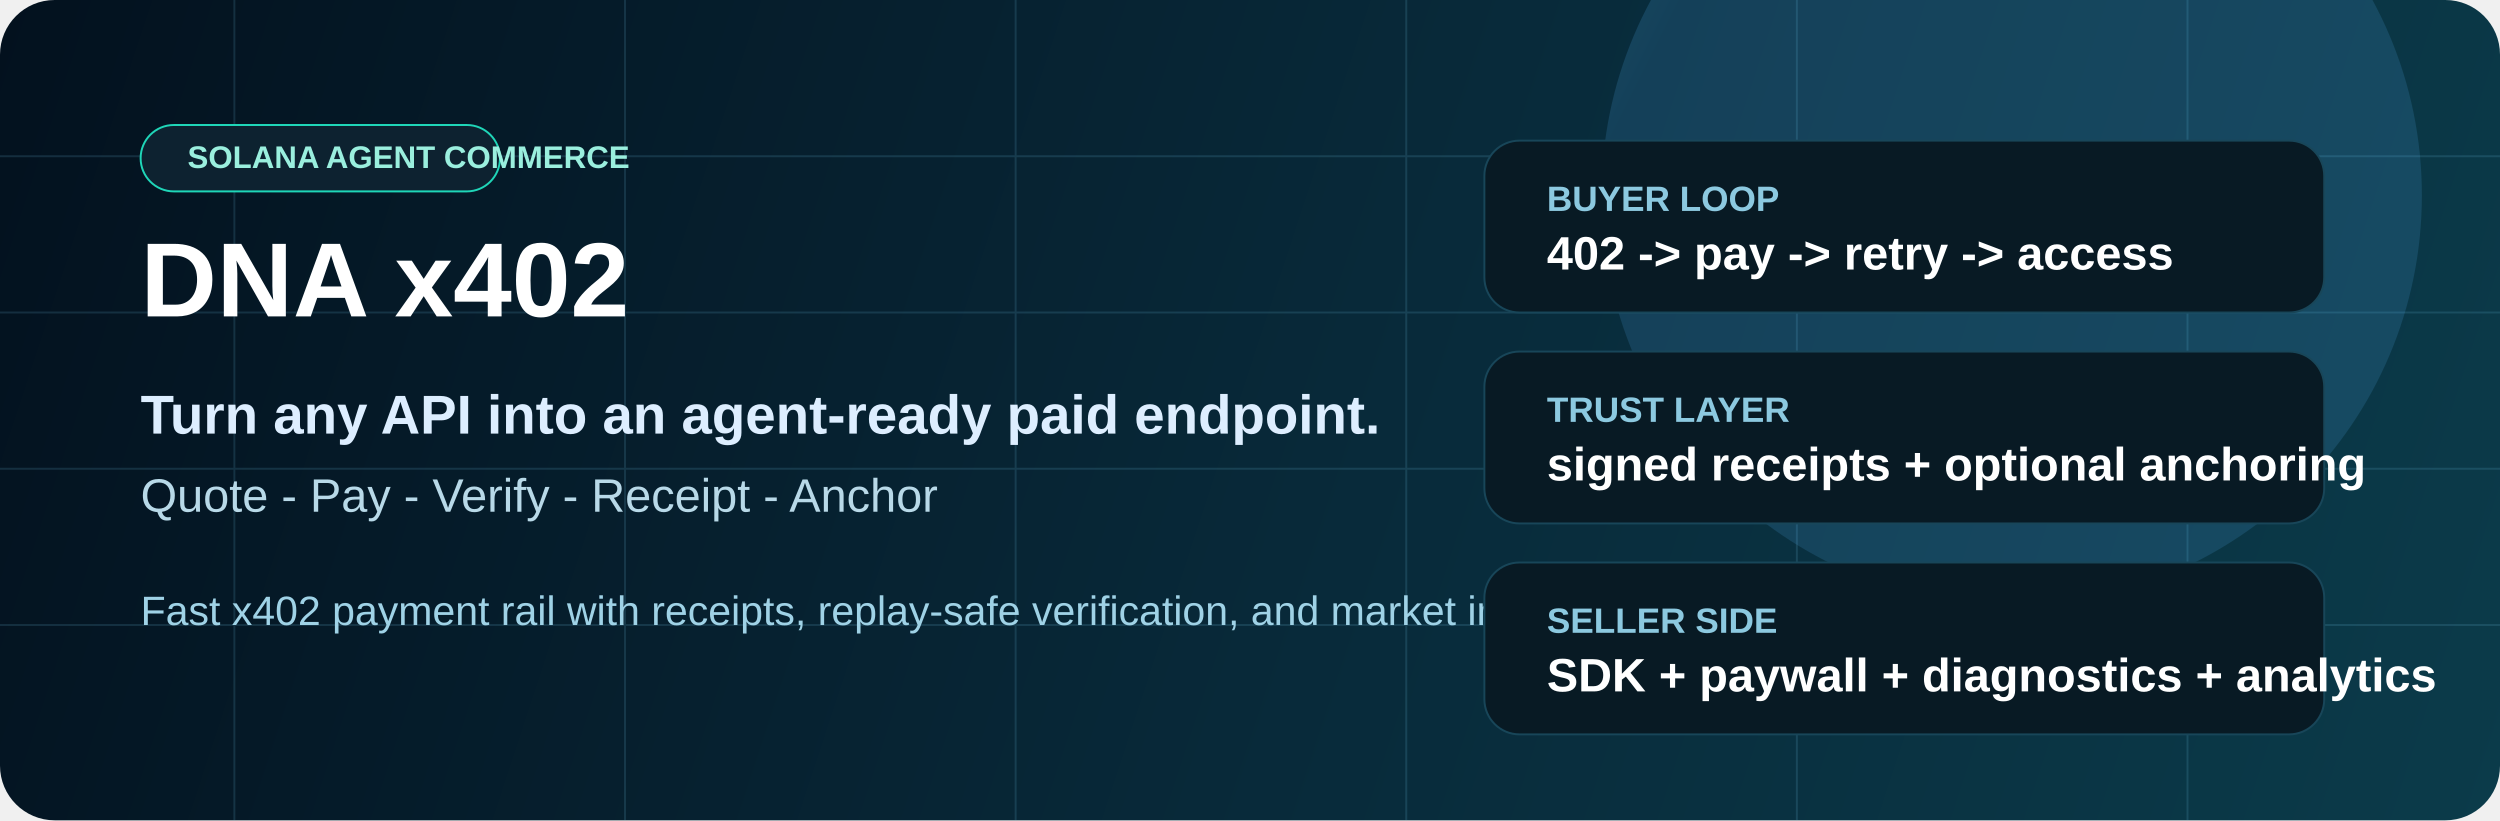
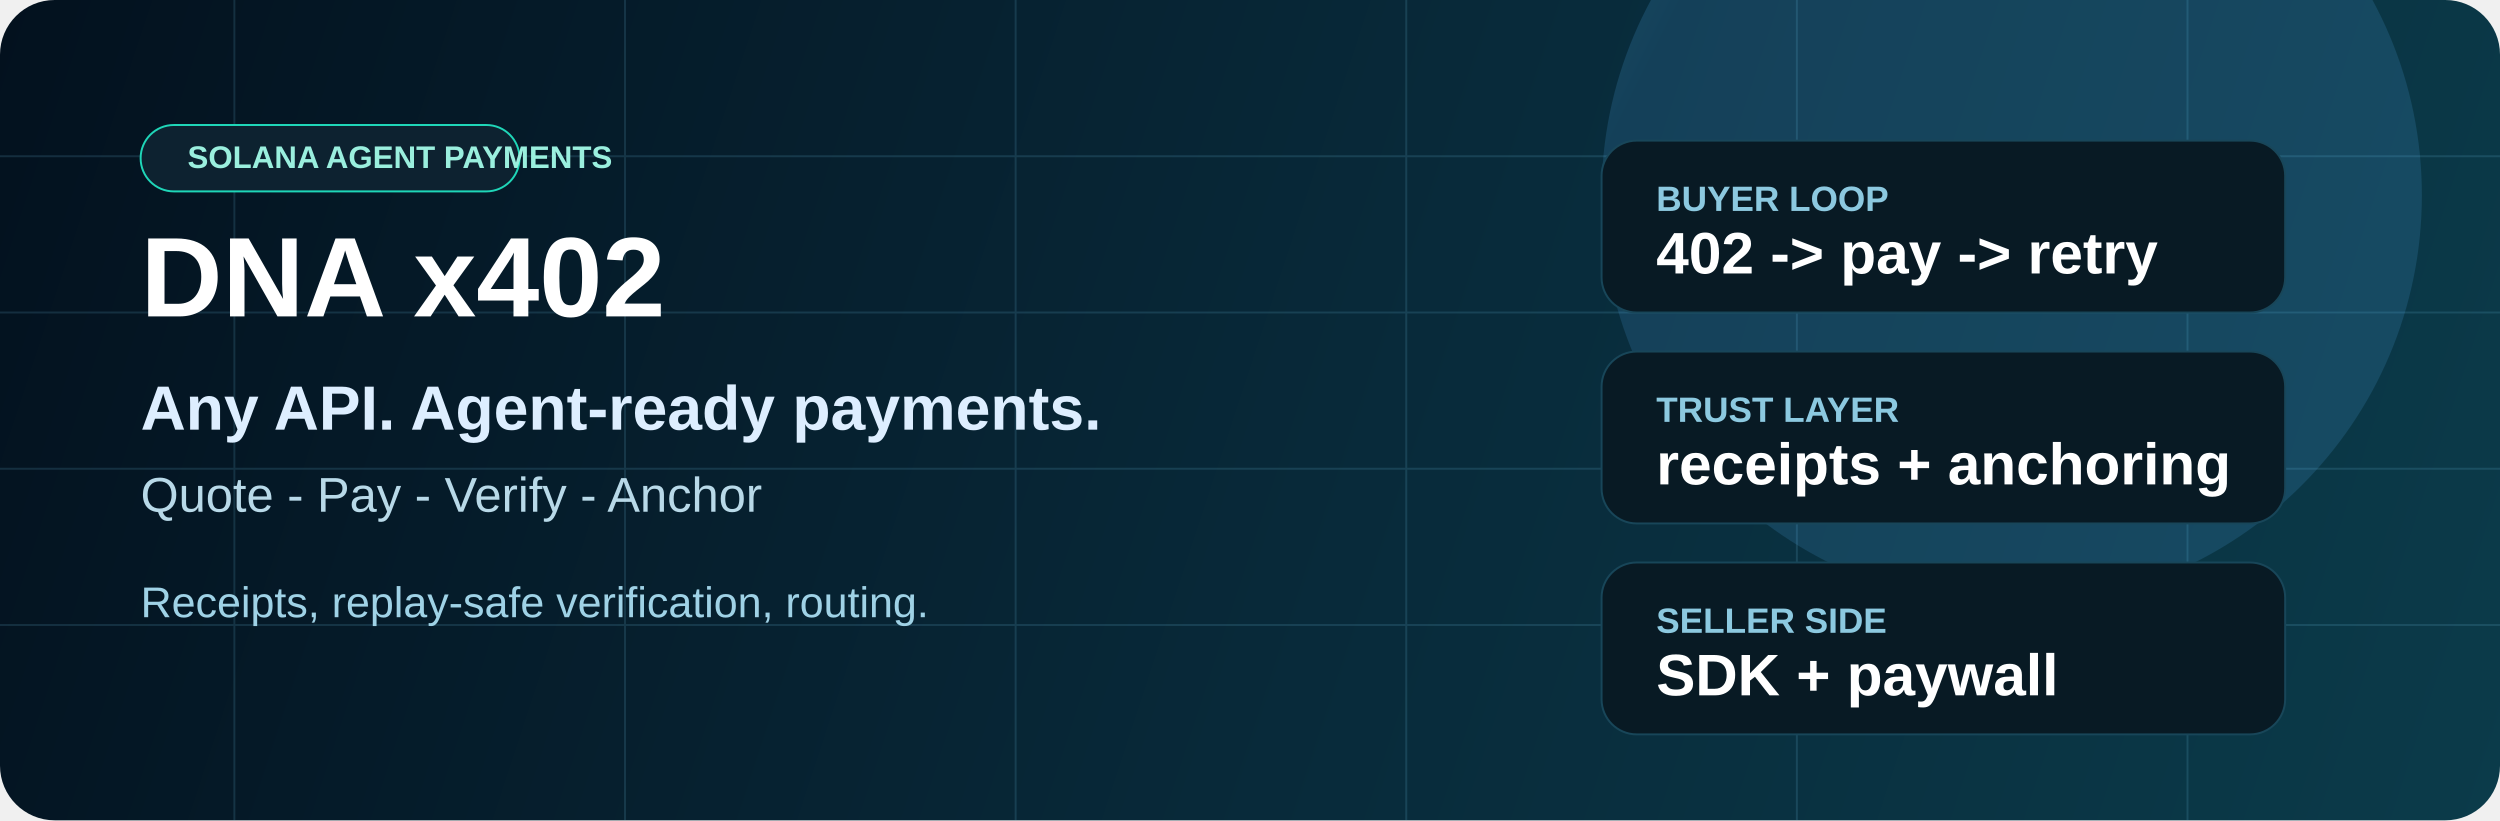
<svg xmlns="http://www.w3.org/2000/svg" width="1280" height="420" viewBox="0 0 1280 420" fill="none">
  <defs>
    <linearGradient id="bg" x1="0" y1="0" x2="1280" y2="420" gradientUnits="userSpaceOnUse">
      <stop stop-color="#03111E" />
      <stop offset="0.55" stop-color="#082A3A" />
      <stop offset="1" stop-color="#0B3B4A" />
    </linearGradient>
    <linearGradient id="accent" x1="120" y1="80" x2="680" y2="360" gradientUnits="userSpaceOnUse">
      <stop stop-color="#19F6C7" stop-opacity="0.9" />
      <stop offset="1" stop-color="#57B7FF" stop-opacity="0.15" />
    </linearGradient>
  </defs>
  <rect width="1280" height="420" rx="28" fill="url(#bg)" />
  <g opacity="0.14" stroke="#7ED7FF">
    <path d="M0 80H1280" />
    <path d="M0 160H1280" />
    <path d="M0 240H1280" />
    <path d="M0 320H1280" />
    <path d="M120 0V420" />
    <path d="M320 0V420" />
    <path d="M520 0V420" />
    <path d="M720 0V420" />
    <path d="M920 0V420" />
    <path d="M1120 0V420" />
  </g>
  <circle cx="1030" cy="100" r="210" fill="url(#accent)" />
-   <rect x="72" y="64" width="184" height="34" rx="17" fill="#0D2230" stroke="#1FD6B8" />
-   <text x="96" y="86" fill="#9AEFDE" font-family="Arial, Helvetica, sans-serif" font-size="16" font-weight="700">SOLANA AGENT COMMERCE</text>
-   <text x="72" y="162" fill="white" font-family="Arial, Helvetica, sans-serif" font-size="54" font-weight="800">DNA x402</text>
-   <text x="72" y="222" fill="#DDEEFF" font-family="Arial, Helvetica, sans-serif" font-size="28" font-weight="700">Turn any API into an agent-ready paid endpoint.</text>
-   <text x="72" y="262" fill="#B8D9E8" font-family="Arial, Helvetica, sans-serif" font-size="24">Quote - Pay - Verify - Receipt - Anchor</text>
-   <text x="72" y="320" fill="#9FD2E6" font-family="Arial, Helvetica, sans-serif" font-size="21">Fast x402 payment rail with receipts, replay-safe verification, and market intelligence.</text>
+   <rect x="72" y="64" width="194" height="34" rx="17" fill="#0D2230" stroke="#1FD6B8" />
+   <text x="96" y="86" fill="#9AEFDE" font-family="Arial, Helvetica, sans-serif" font-size="16" font-weight="700">SOLANA AGENT PAYMENTS</text>
+   <text x="72" y="162" fill="white" font-family="Arial, Helvetica, sans-serif" font-size="58" font-weight="800">DNA x402</text>
+   <text x="72" y="220" fill="#DDEEFF" font-family="Arial, Helvetica, sans-serif" font-size="32" font-weight="700">Any API. Agent-ready payments.</text>
+   <text x="72" y="262" fill="#B8D9E8" font-family="Arial, Helvetica, sans-serif" font-size="25">Quote - Pay - Verify - Anchor</text>
+   <text x="72" y="316" fill="#9FD2E6" font-family="Arial, Helvetica, sans-serif" font-size="22">Receipts, replay-safe verification, routing.</text>
  <g>
-     <rect x="760" y="72" width="430" height="88" rx="18" fill="#081A24" stroke="#184659" />
-     <text x="792" y="108" fill="#8CC9E0" font-family="Arial, Helvetica, sans-serif" font-size="18" font-weight="700">BUYER LOOP</text>
-     <text x="792" y="138" fill="white" font-family="Arial, Helvetica, sans-serif" font-size="24" font-weight="700">402  -&gt;  pay  -&gt;  retry  -&gt;  access</text>
-     <rect x="760" y="180" width="430" height="88" rx="18" fill="#081A24" stroke="#184659" />
-     <text x="792" y="216" fill="#8CC9E0" font-family="Arial, Helvetica, sans-serif" font-size="18" font-weight="700">TRUST LAYER</text>
-     <text x="792" y="246" fill="white" font-family="Arial, Helvetica, sans-serif" font-size="24" font-weight="700">signed receipts + optional anchoring</text>
-     <rect x="760" y="288" width="430" height="88" rx="18" fill="#081A24" stroke="#184659" />
-     <text x="792" y="324" fill="#8CC9E0" font-family="Arial, Helvetica, sans-serif" font-size="18" font-weight="700">SELLER SIDE</text>
-     <text x="792" y="354" fill="white" font-family="Arial, Helvetica, sans-serif" font-size="24" font-weight="700">SDK + paywall + diagnostics + analytics</text>
+     <rect x="820" y="72" width="350" height="88" rx="18" fill="#081A24" stroke="#184659" />
+     <text x="848" y="108" fill="#8CC9E0" font-family="Arial, Helvetica, sans-serif" font-size="18" font-weight="700">BUYER LOOP</text>
+     <text x="848" y="140" fill="white" font-family="Arial, Helvetica, sans-serif" font-size="30" font-weight="800">402 -&gt; pay -&gt; retry</text>
+     <rect x="820" y="180" width="350" height="88" rx="18" fill="#081A24" stroke="#184659" />
+     <text x="848" y="216" fill="#8CC9E0" font-family="Arial, Helvetica, sans-serif" font-size="18" font-weight="700">TRUST LAYER</text>
+     <text x="848" y="248" fill="white" font-family="Arial, Helvetica, sans-serif" font-size="30" font-weight="800">receipts + anchoring</text>
+     <rect x="820" y="288" width="350" height="88" rx="18" fill="#081A24" stroke="#184659" />
+     <text x="848" y="324" fill="#8CC9E0" font-family="Arial, Helvetica, sans-serif" font-size="18" font-weight="700">SELLER SIDE</text>
+     <text x="848" y="356" fill="white" font-family="Arial, Helvetica, sans-serif" font-size="30" font-weight="800">SDK + paywall</text>
  </g>
</svg>
